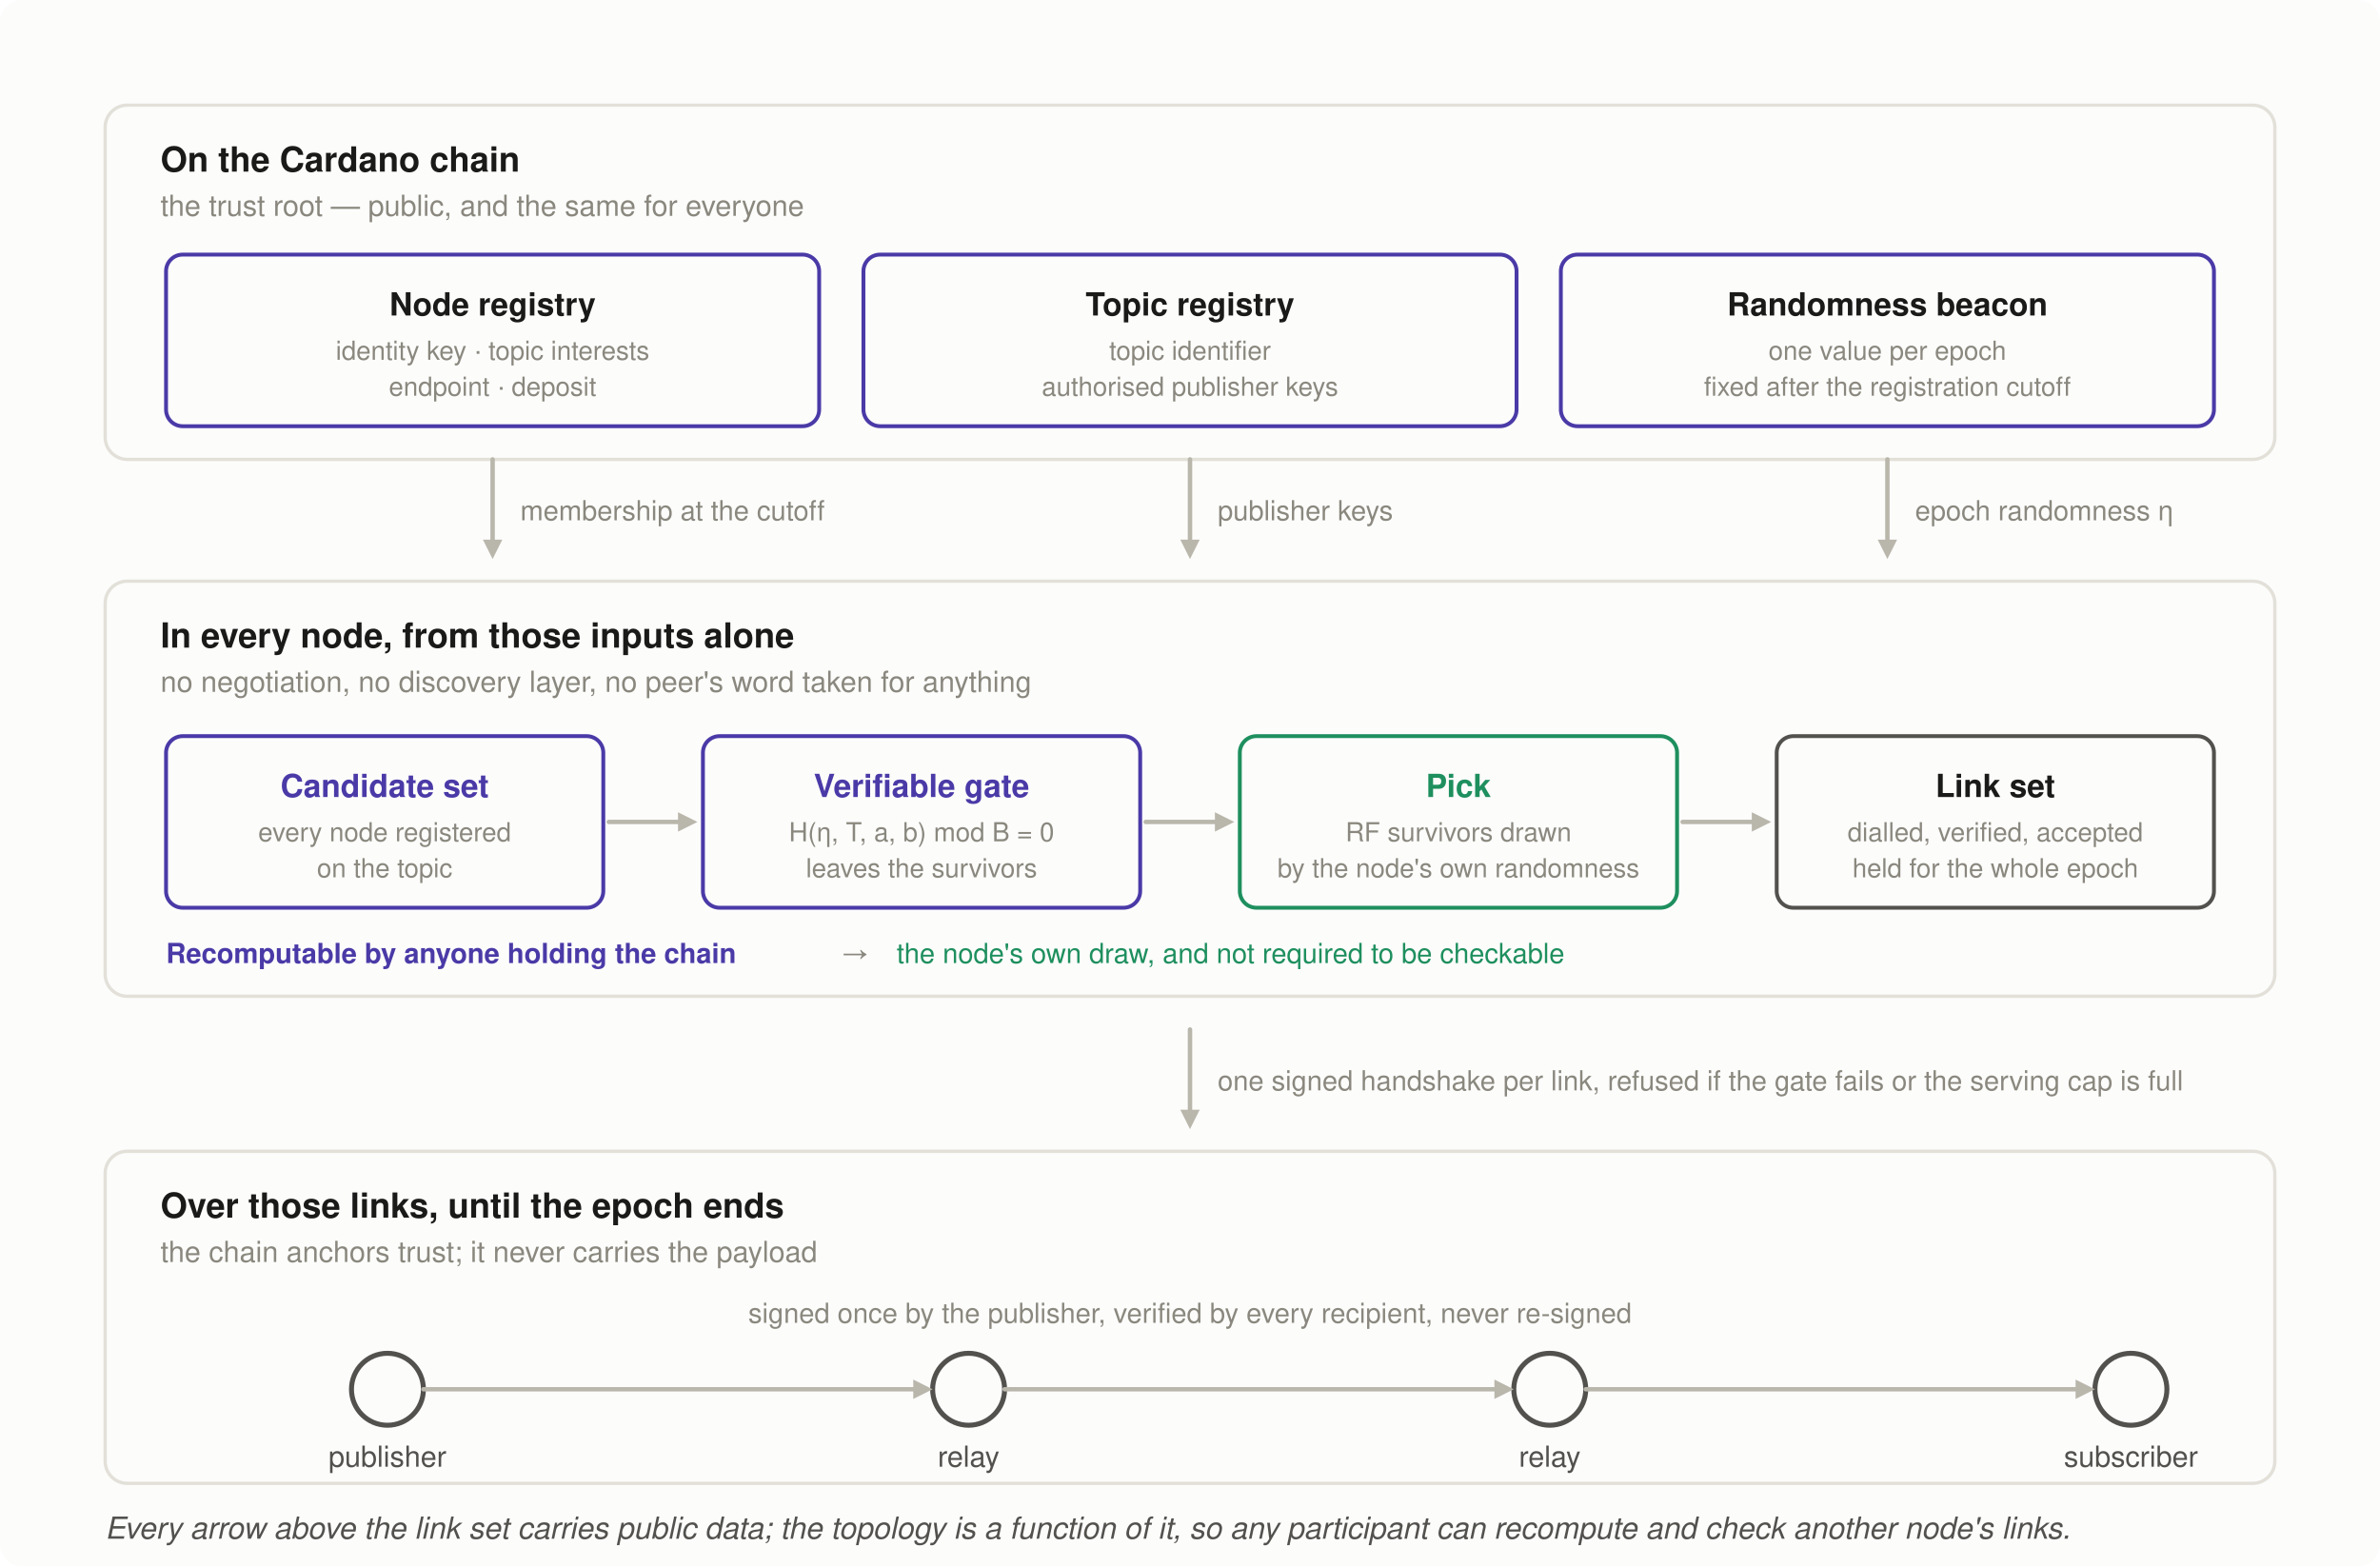
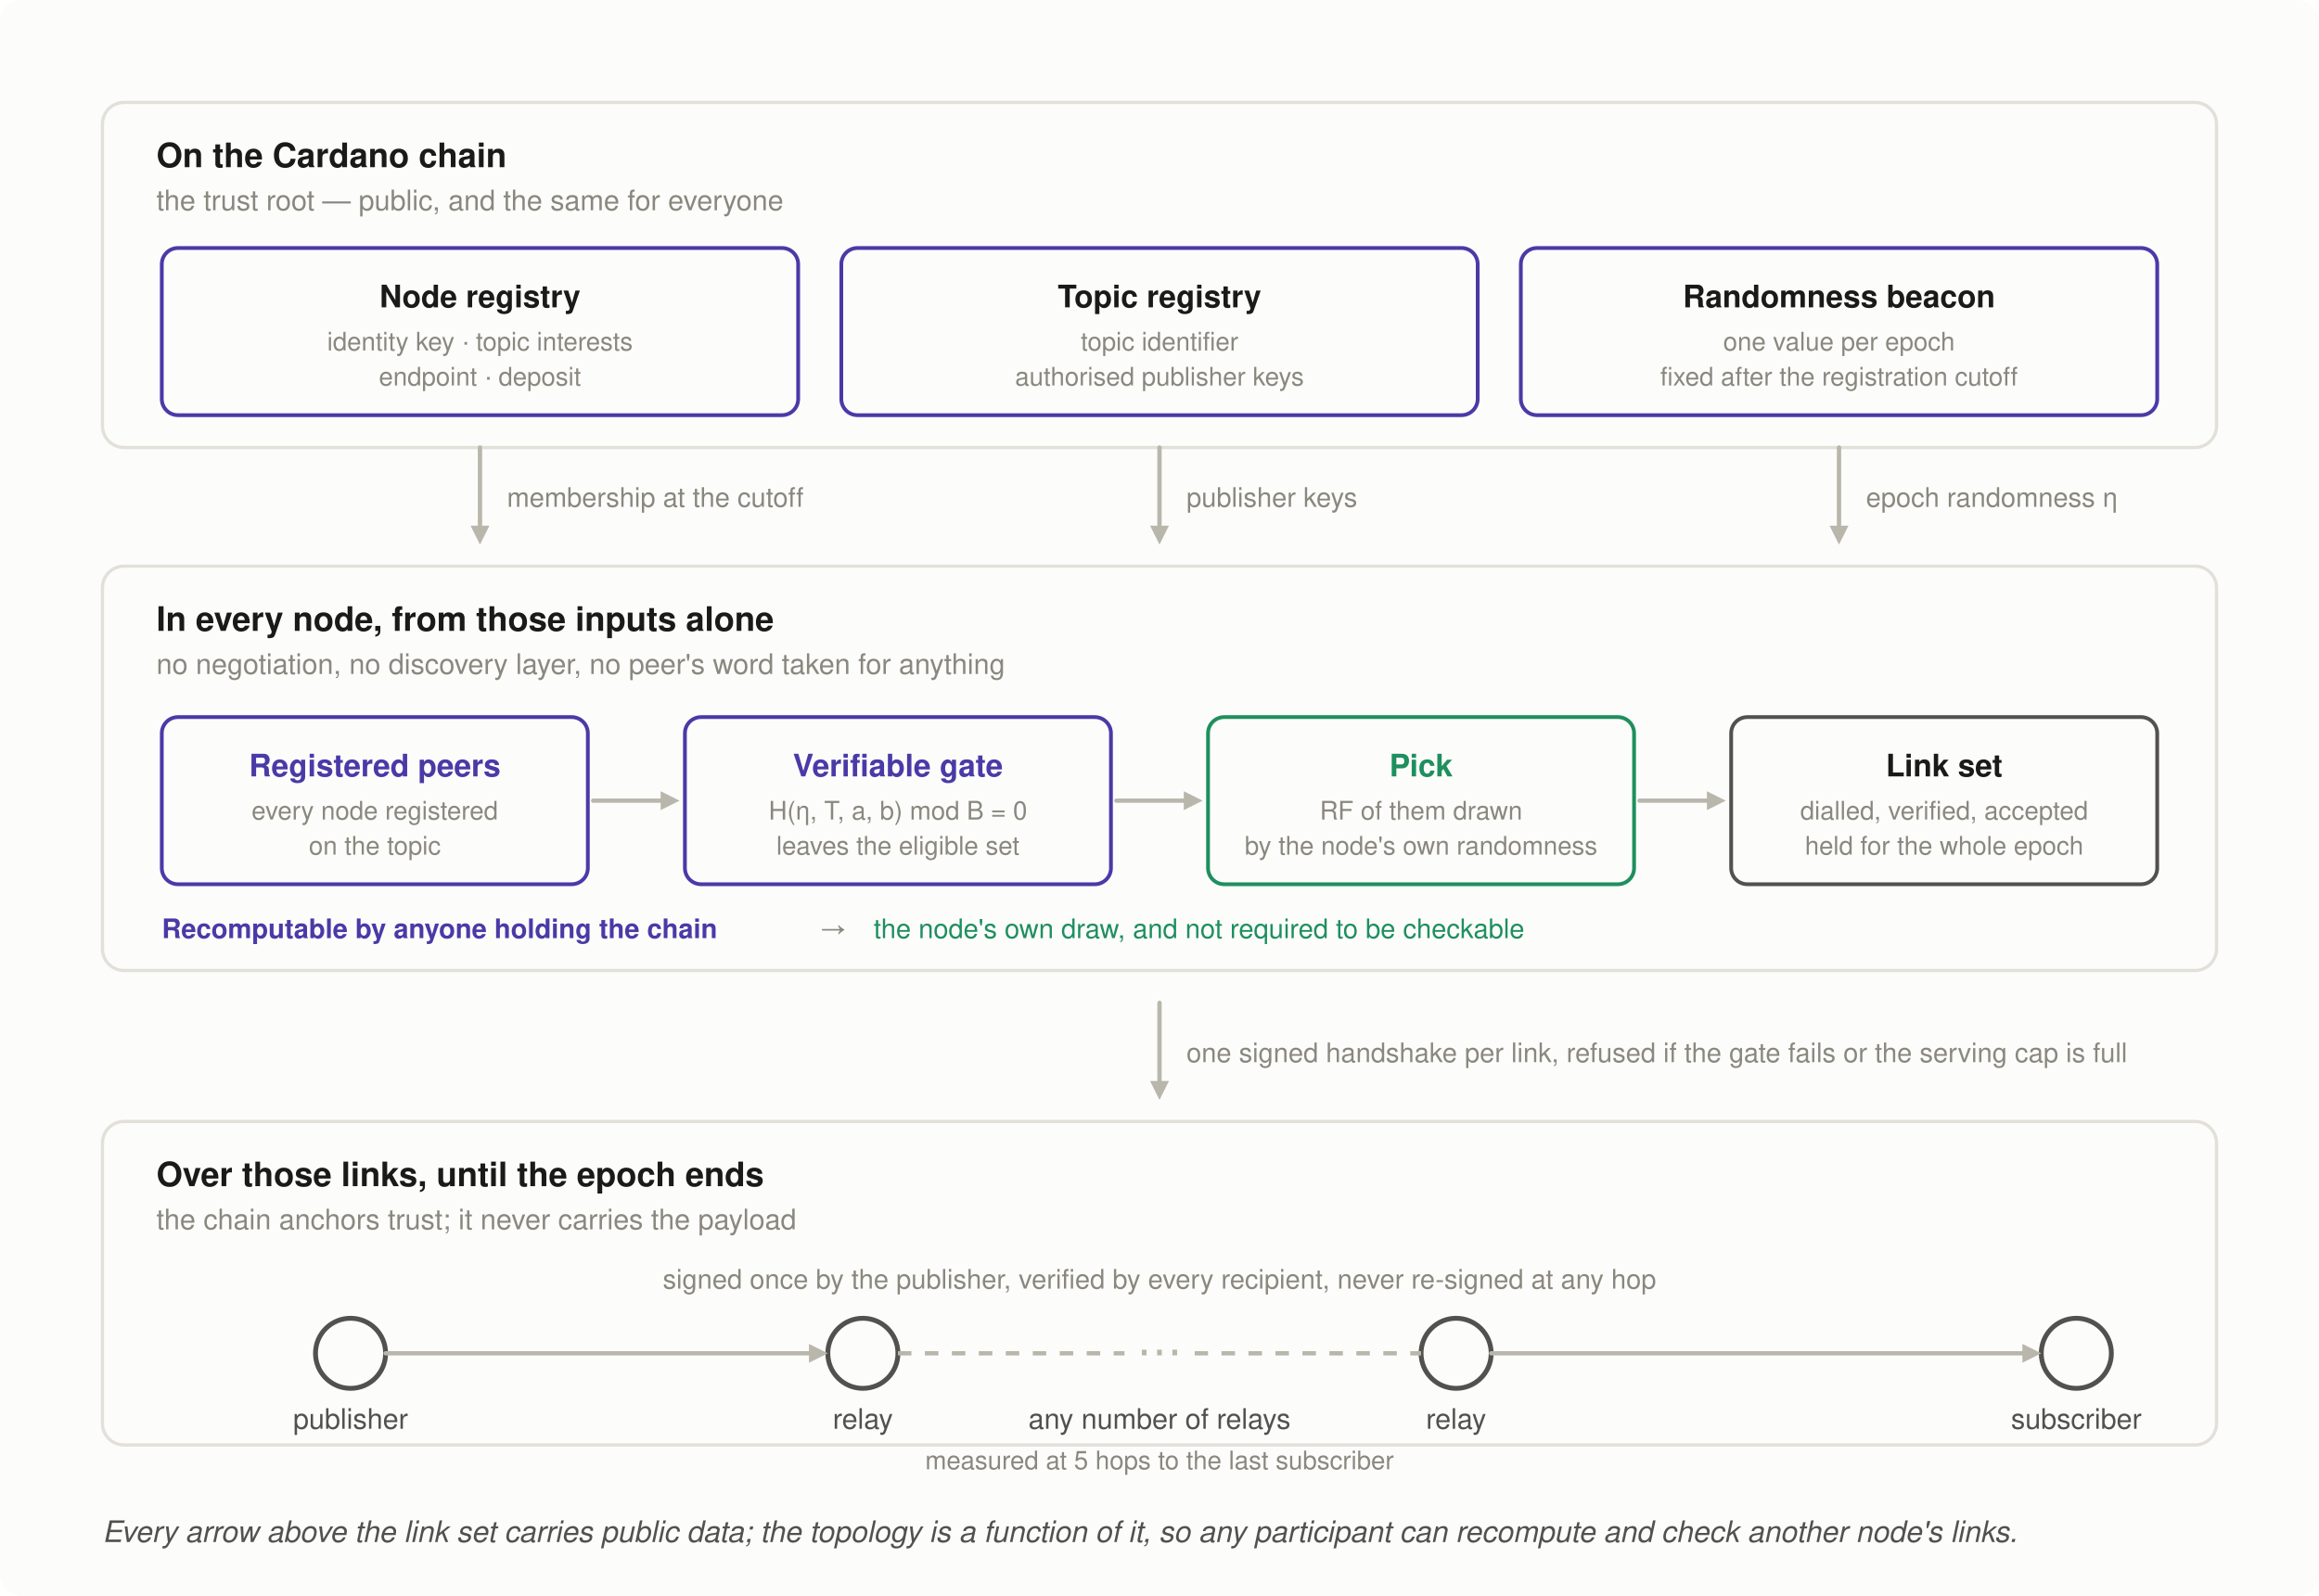
- <svg xmlns="http://www.w3.org/2000/svg" viewBox="0 0 860 566" width="860" height="566" role="img" aria-labelledby="t d">
-   <rect width="860" height="566" rx="8" fill="#fcfcfb" />
+ <svg xmlns="http://www.w3.org/2000/svg" viewBox="0 0 860 592" width="860" height="592" role="img" aria-labelledby="t d">
+   <rect width="860" height="592" rx="8" fill="#fcfcfb" />
  <rect x="38.0" y="38.0" width="784.0" height="128.0" rx="8" fill="#fcfcfb" stroke="#e2e0d8" stroke-width="1.2" />
  <text x="58.0" y="62.0" font-size="12.5" fill="#1a1a19" font-family="-apple-system,BlinkMacSystemFont,Segoe UI,Helvetica,Arial,sans-serif" font-weight="600">On the Cardano chain</text>
  <text x="58.0" y="78.0" font-size="10.5" fill="#8a887e" font-family="-apple-system,BlinkMacSystemFont,Segoe UI,Helvetica,Arial,sans-serif">the trust root — public, and the same for everyone</text>
  <rect x="60.0" y="92.0" width="236.0" height="62.0" rx="6" fill="#fcfcfb" stroke="#4a3aa7" stroke-width="1.4" />
  <text x="178.0" y="114.0" font-size="11.5" fill="#1a1a19" font-family="-apple-system,BlinkMacSystemFont,Segoe UI,Helvetica,Arial,sans-serif" text-anchor="middle" font-weight="600">Node registry</text>
  <text x="178.0" y="130.0" font-size="9.5" fill="#8a887e" font-family="-apple-system,BlinkMacSystemFont,Segoe UI,Helvetica,Arial,sans-serif" text-anchor="middle">identity key · topic interests</text>
  <text x="178.0" y="143.0" font-size="9.5" fill="#8a887e" font-family="-apple-system,BlinkMacSystemFont,Segoe UI,Helvetica,Arial,sans-serif" text-anchor="middle">endpoint · deposit</text>
  <rect x="312.0" y="92.0" width="236.0" height="62.0" rx="6" fill="#fcfcfb" stroke="#4a3aa7" stroke-width="1.4" />
  <text x="430.0" y="114.0" font-size="11.5" fill="#1a1a19" font-family="-apple-system,BlinkMacSystemFont,Segoe UI,Helvetica,Arial,sans-serif" text-anchor="middle" font-weight="600">Topic registry</text>
  <text x="430.0" y="130.0" font-size="9.5" fill="#8a887e" font-family="-apple-system,BlinkMacSystemFont,Segoe UI,Helvetica,Arial,sans-serif" text-anchor="middle">topic identifier</text>
  <text x="430.0" y="143.0" font-size="9.5" fill="#8a887e" font-family="-apple-system,BlinkMacSystemFont,Segoe UI,Helvetica,Arial,sans-serif" text-anchor="middle">authorised publisher keys</text>
  <rect x="564.0" y="92.0" width="236.0" height="62.0" rx="6" fill="#fcfcfb" stroke="#4a3aa7" stroke-width="1.4" />
  <text x="682.0" y="114.0" font-size="11.5" fill="#1a1a19" font-family="-apple-system,BlinkMacSystemFont,Segoe UI,Helvetica,Arial,sans-serif" text-anchor="middle" font-weight="600">Randomness beacon</text>
  <text x="682.0" y="130.0" font-size="9.5" fill="#8a887e" font-family="-apple-system,BlinkMacSystemFont,Segoe UI,Helvetica,Arial,sans-serif" text-anchor="middle">one value per epoch</text>
  <text x="682.0" y="143.0" font-size="9.5" fill="#8a887e" font-family="-apple-system,BlinkMacSystemFont,Segoe UI,Helvetica,Arial,sans-serif" text-anchor="middle">fixed after the registration cutoff</text>
  <line x1="178.0" y1="166.0" x2="178.0" y2="195.0" stroke="#b9b6ab" stroke-width="1.6" stroke-linecap="round" />
  <polygon points="178.0,202.0 174.5,195.0 181.5,195.0" fill="#b9b6ab" />
  <text x="188.0" y="188.0" font-size="10" fill="#8a887e" font-family="-apple-system,BlinkMacSystemFont,Segoe UI,Helvetica,Arial,sans-serif">membership at the cutoff</text>
  <line x1="430.0" y1="166.0" x2="430.0" y2="195.0" stroke="#b9b6ab" stroke-width="1.6" stroke-linecap="round" />
  <polygon points="430.0,202.0 426.5,195.0 433.5,195.0" fill="#b9b6ab" />
  <text x="440.0" y="188.0" font-size="10" fill="#8a887e" font-family="-apple-system,BlinkMacSystemFont,Segoe UI,Helvetica,Arial,sans-serif">publisher keys</text>
  <line x1="682.0" y1="166.0" x2="682.0" y2="195.0" stroke="#b9b6ab" stroke-width="1.6" stroke-linecap="round" />
  <polygon points="682.0,202.0 678.5,195.0 685.5,195.0" fill="#b9b6ab" />
  <text x="692.0" y="188.0" font-size="10" fill="#8a887e" font-family="-apple-system,BlinkMacSystemFont,Segoe UI,Helvetica,Arial,sans-serif">epoch randomness  η</text>
  <rect x="38.0" y="210.0" width="784.0" height="150.0" rx="8" fill="#fcfcfb" stroke="#e2e0d8" stroke-width="1.2" />
  <text x="58.0" y="234.0" font-size="12.5" fill="#1a1a19" font-family="-apple-system,BlinkMacSystemFont,Segoe UI,Helvetica,Arial,sans-serif" font-weight="600">In every node, from those inputs alone</text>
  <text x="58.0" y="250.0" font-size="10.5" fill="#8a887e" font-family="-apple-system,BlinkMacSystemFont,Segoe UI,Helvetica,Arial,sans-serif">no negotiation, no discovery layer, no peer's word taken for anything</text>
  <rect x="60.0" y="266.0" width="158.0" height="62.0" rx="6" fill="#fcfcfb" stroke="#4a3aa7" stroke-width="1.4" />
-   <text x="139.0" y="288.0" font-size="11.5" fill="#4a3aa7" font-family="-apple-system,BlinkMacSystemFont,Segoe UI,Helvetica,Arial,sans-serif" text-anchor="middle" font-weight="600">Candidate set</text>
+   <text x="139.0" y="288.0" font-size="11.5" fill="#4a3aa7" font-family="-apple-system,BlinkMacSystemFont,Segoe UI,Helvetica,Arial,sans-serif" text-anchor="middle" font-weight="600">Registered peers</text>
  <text x="139.0" y="304.0" font-size="9.5" fill="#8a887e" font-family="-apple-system,BlinkMacSystemFont,Segoe UI,Helvetica,Arial,sans-serif" text-anchor="middle">every node registered</text>
  <text x="139.0" y="317.0" font-size="9.5" fill="#8a887e" font-family="-apple-system,BlinkMacSystemFont,Segoe UI,Helvetica,Arial,sans-serif" text-anchor="middle">on the topic</text>
  <rect x="254.0" y="266.0" width="158.0" height="62.0" rx="6" fill="#fcfcfb" stroke="#4a3aa7" stroke-width="1.4" />
  <text x="333.0" y="288.0" font-size="11.5" fill="#4a3aa7" font-family="-apple-system,BlinkMacSystemFont,Segoe UI,Helvetica,Arial,sans-serif" text-anchor="middle" font-weight="600">Verifiable gate</text>
  <text x="333.0" y="304.0" font-size="9.5" fill="#8a887e" font-family="-apple-system,BlinkMacSystemFont,Segoe UI,Helvetica,Arial,sans-serif" text-anchor="middle">H(η, T, a, b) mod B = 0</text>
-   <text x="333.0" y="317.0" font-size="9.5" fill="#8a887e" font-family="-apple-system,BlinkMacSystemFont,Segoe UI,Helvetica,Arial,sans-serif" text-anchor="middle">leaves the survivors</text>
+   <text x="333.0" y="317.0" font-size="9.5" fill="#8a887e" font-family="-apple-system,BlinkMacSystemFont,Segoe UI,Helvetica,Arial,sans-serif" text-anchor="middle">leaves the eligible set</text>
  <rect x="448.0" y="266.0" width="158.0" height="62.0" rx="6" fill="#fcfcfb" stroke="#1e8f5e" stroke-width="1.4" />
  <text x="527.0" y="288.0" font-size="11.5" fill="#1e8f5e" font-family="-apple-system,BlinkMacSystemFont,Segoe UI,Helvetica,Arial,sans-serif" text-anchor="middle" font-weight="600">Pick</text>
-   <text x="527.0" y="304.0" font-size="9.5" fill="#8a887e" font-family="-apple-system,BlinkMacSystemFont,Segoe UI,Helvetica,Arial,sans-serif" text-anchor="middle">RF survivors drawn</text>
+   <text x="527.0" y="304.0" font-size="9.5" fill="#8a887e" font-family="-apple-system,BlinkMacSystemFont,Segoe UI,Helvetica,Arial,sans-serif" text-anchor="middle">RF of them drawn</text>
  <text x="527.0" y="317.0" font-size="9.5" fill="#8a887e" font-family="-apple-system,BlinkMacSystemFont,Segoe UI,Helvetica,Arial,sans-serif" text-anchor="middle">by the node's own randomness</text>
  <rect x="642.0" y="266.0" width="158.0" height="62.0" rx="6" fill="#fcfcfb" stroke="#52514e" stroke-width="1.4" />
  <text x="721.0" y="288.0" font-size="11.5" fill="#1a1a19" font-family="-apple-system,BlinkMacSystemFont,Segoe UI,Helvetica,Arial,sans-serif" text-anchor="middle" font-weight="600">Link set</text>
  <text x="721.0" y="304.0" font-size="9.5" fill="#8a887e" font-family="-apple-system,BlinkMacSystemFont,Segoe UI,Helvetica,Arial,sans-serif" text-anchor="middle">dialled, verified, accepted</text>
  <text x="721.0" y="317.0" font-size="9.5" fill="#8a887e" font-family="-apple-system,BlinkMacSystemFont,Segoe UI,Helvetica,Arial,sans-serif" text-anchor="middle">held for the whole epoch</text>
  <line x1="220.0" y1="297.0" x2="245.0" y2="297.0" stroke="#b9b6ab" stroke-width="1.6" stroke-linecap="round" />
  <polygon points="252.0,297.0 245.0,300.5 245.0,293.5" fill="#b9b6ab" />
  <line x1="414.0" y1="297.0" x2="439.0" y2="297.0" stroke="#b9b6ab" stroke-width="1.6" stroke-linecap="round" />
  <polygon points="446.0,297.0 439.0,300.5 439.0,293.5" fill="#b9b6ab" />
  <line x1="608.0" y1="297.0" x2="633.0" y2="297.0" stroke="#b9b6ab" stroke-width="1.6" stroke-linecap="round" />
  <polygon points="640.0,297.0 633.0,300.5 633.0,293.5" fill="#b9b6ab" />
  <text x="60.0" y="348.0" font-size="10" fill="#4a3aa7" font-family="-apple-system,BlinkMacSystemFont,Segoe UI,Helvetica,Arial,sans-serif" font-weight="600">Recomputable by anyone holding the chain</text>
  <text x="304.0" y="348.0" font-size="10" fill="#8a887e" font-family="-apple-system,BlinkMacSystemFont,Segoe UI,Helvetica,Arial,sans-serif">→</text>
  <text x="324.0" y="348.0" font-size="10" fill="#1e8f5e" font-family="-apple-system,BlinkMacSystemFont,Segoe UI,Helvetica,Arial,sans-serif">the node's own draw, and not required to be checkable</text>
  <line x1="430.0" y1="372.0" x2="430.0" y2="401.0" stroke="#b9b6ab" stroke-width="1.6" stroke-linecap="round" />
  <polygon points="430.0,408.0 426.5,401.0 433.5,401.0" fill="#b9b6ab" />
  <text x="440.0" y="394.0" font-size="10" fill="#8a887e" font-family="-apple-system,BlinkMacSystemFont,Segoe UI,Helvetica,Arial,sans-serif">one signed handshake per link, refused if the gate fails or the serving cap is full</text>
  <rect x="38.0" y="416.0" width="784.0" height="120.0" rx="8" fill="#fcfcfb" stroke="#e2e0d8" stroke-width="1.2" />
  <text x="58.0" y="440.0" font-size="12.5" fill="#1a1a19" font-family="-apple-system,BlinkMacSystemFont,Segoe UI,Helvetica,Arial,sans-serif" font-weight="600">Over those links, until the epoch ends</text>
  <text x="58.0" y="456.0" font-size="10.5" fill="#8a887e" font-family="-apple-system,BlinkMacSystemFont,Segoe UI,Helvetica,Arial,sans-serif">the chain anchors trust; it never carries the payload</text>
-   <circle cx="140.0" cy="502.0" r="13.0" fill="#fcfcfb" stroke="#52514e" stroke-width="1.8" />
-   <text x="140.0" y="530.0" font-size="10.5" fill="#52514e" font-family="-apple-system,BlinkMacSystemFont,Segoe UI,Helvetica,Arial,sans-serif" text-anchor="middle">publisher</text>
-   <circle cx="350.0" cy="502.0" r="13.0" fill="#fcfcfb" stroke="#52514e" stroke-width="1.8" />
-   <text x="350.0" y="530.0" font-size="10.5" fill="#52514e" font-family="-apple-system,BlinkMacSystemFont,Segoe UI,Helvetica,Arial,sans-serif" text-anchor="middle">relay</text>
-   <circle cx="560.0" cy="502.0" r="13.0" fill="#fcfcfb" stroke="#52514e" stroke-width="1.8" />
-   <text x="560.0" y="530.0" font-size="10.5" fill="#52514e" font-family="-apple-system,BlinkMacSystemFont,Segoe UI,Helvetica,Arial,sans-serif" text-anchor="middle">relay</text>
+   <circle cx="130.0" cy="502.0" r="13.0" fill="#fcfcfb" stroke="#52514e" stroke-width="1.8" />
+   <text x="130.0" y="530.0" font-size="10.5" fill="#52514e" font-family="-apple-system,BlinkMacSystemFont,Segoe UI,Helvetica,Arial,sans-serif" text-anchor="middle">publisher</text>
+   <circle cx="320.0" cy="502.0" r="13.0" fill="#fcfcfb" stroke="#52514e" stroke-width="1.8" />
+   <text x="320.0" y="530.0" font-size="10.5" fill="#52514e" font-family="-apple-system,BlinkMacSystemFont,Segoe UI,Helvetica,Arial,sans-serif" text-anchor="middle">relay</text>
+   <circle cx="540.0" cy="502.0" r="13.0" fill="#fcfcfb" stroke="#52514e" stroke-width="1.8" />
+   <text x="540.0" y="530.0" font-size="10.5" fill="#52514e" font-family="-apple-system,BlinkMacSystemFont,Segoe UI,Helvetica,Arial,sans-serif" text-anchor="middle">relay</text>
  <circle cx="770.0" cy="502.0" r="13.0" fill="#fcfcfb" stroke="#52514e" stroke-width="1.8" />
  <text x="770.0" y="530.0" font-size="10.5" fill="#52514e" font-family="-apple-system,BlinkMacSystemFont,Segoe UI,Helvetica,Arial,sans-serif" text-anchor="middle">subscriber</text>
-   <line x1="153.0" y1="502.0" x2="330.0" y2="502.0" stroke="#b9b6ab" stroke-width="1.6" stroke-linecap="round" />
-   <polygon points="337.0,502.0 330.0,505.5 330.0,498.5" fill="#b9b6ab" />
-   <line x1="363.0" y1="502.0" x2="540.0" y2="502.0" stroke="#b9b6ab" stroke-width="1.6" stroke-linecap="round" />
-   <polygon points="547.0,502.0 540.0,505.5 540.0,498.5" fill="#b9b6ab" />
-   <line x1="573.0" y1="502.0" x2="750.0" y2="502.0" stroke="#b9b6ab" stroke-width="1.6" stroke-linecap="round" />
+   <line x1="143.0" y1="502.0" x2="300.0" y2="502.0" stroke="#b9b6ab" stroke-width="1.6" stroke-linecap="round" />
+   <polygon points="307.0,502.0 300.0,505.5 300.0,498.5" fill="#b9b6ab" />
+   <line x1="553.0" y1="502.0" x2="750.0" y2="502.0" stroke="#b9b6ab" stroke-width="1.6" stroke-linecap="round" />
  <polygon points="757.0,502.0 750.0,505.5 750.0,498.5" fill="#b9b6ab" />
-   <text x="430.0" y="478.0" font-size="10" fill="#8a887e" font-family="-apple-system,BlinkMacSystemFont,Segoe UI,Helvetica,Arial,sans-serif" text-anchor="middle">signed once by the publisher, verified by every recipient, never re-signed</text>
-   <text x="38.0" y="556.0" font-size="11" fill="#52514e" font-family="-apple-system,BlinkMacSystemFont,Segoe UI,Helvetica,Arial,sans-serif" font-style="italic">Every arrow above the link set carries public data; the topology is a function of it, so any participant can recompute and check another node's links.</text>
+   <line x1="333.0" y1="502.0" x2="527.0" y2="502.0" stroke="#b9b6ab" stroke-width="1.6" stroke-dasharray="5 5" />
+   <circle cx="430.0" cy="502.0" r="13.0" fill="#fcfcfb" stroke="#fcfcfb" stroke-width="0" />
+   <text x="430.0" y="507.0" font-size="17" fill="#b9b6ab" font-family="-apple-system,BlinkMacSystemFont,Segoe UI,Helvetica,Arial,sans-serif" text-anchor="middle">⋯</text>
+   <text x="430.0" y="530.0" font-size="10.5" fill="#52514e" font-family="-apple-system,BlinkMacSystemFont,Segoe UI,Helvetica,Arial,sans-serif" text-anchor="middle">any number of relays</text>
+   <text x="430.0" y="545.0" font-size="9.5" fill="#8a887e" font-family="-apple-system,BlinkMacSystemFont,Segoe UI,Helvetica,Arial,sans-serif" text-anchor="middle">measured at 5 hops to the last subscriber</text>
+   <text x="430.0" y="478.0" font-size="10" fill="#8a887e" font-family="-apple-system,BlinkMacSystemFont,Segoe UI,Helvetica,Arial,sans-serif" text-anchor="middle">signed once by the publisher, verified by every recipient, never re-signed at any hop</text>
+   <text x="38.0" y="572.0" font-size="11" fill="#52514e" font-family="-apple-system,BlinkMacSystemFont,Segoe UI,Helvetica,Arial,sans-serif" font-style="italic">Every arrow above the link set carries public data; the topology is a function of it, so any participant can recompute and check another node's links.</text>
</svg>
